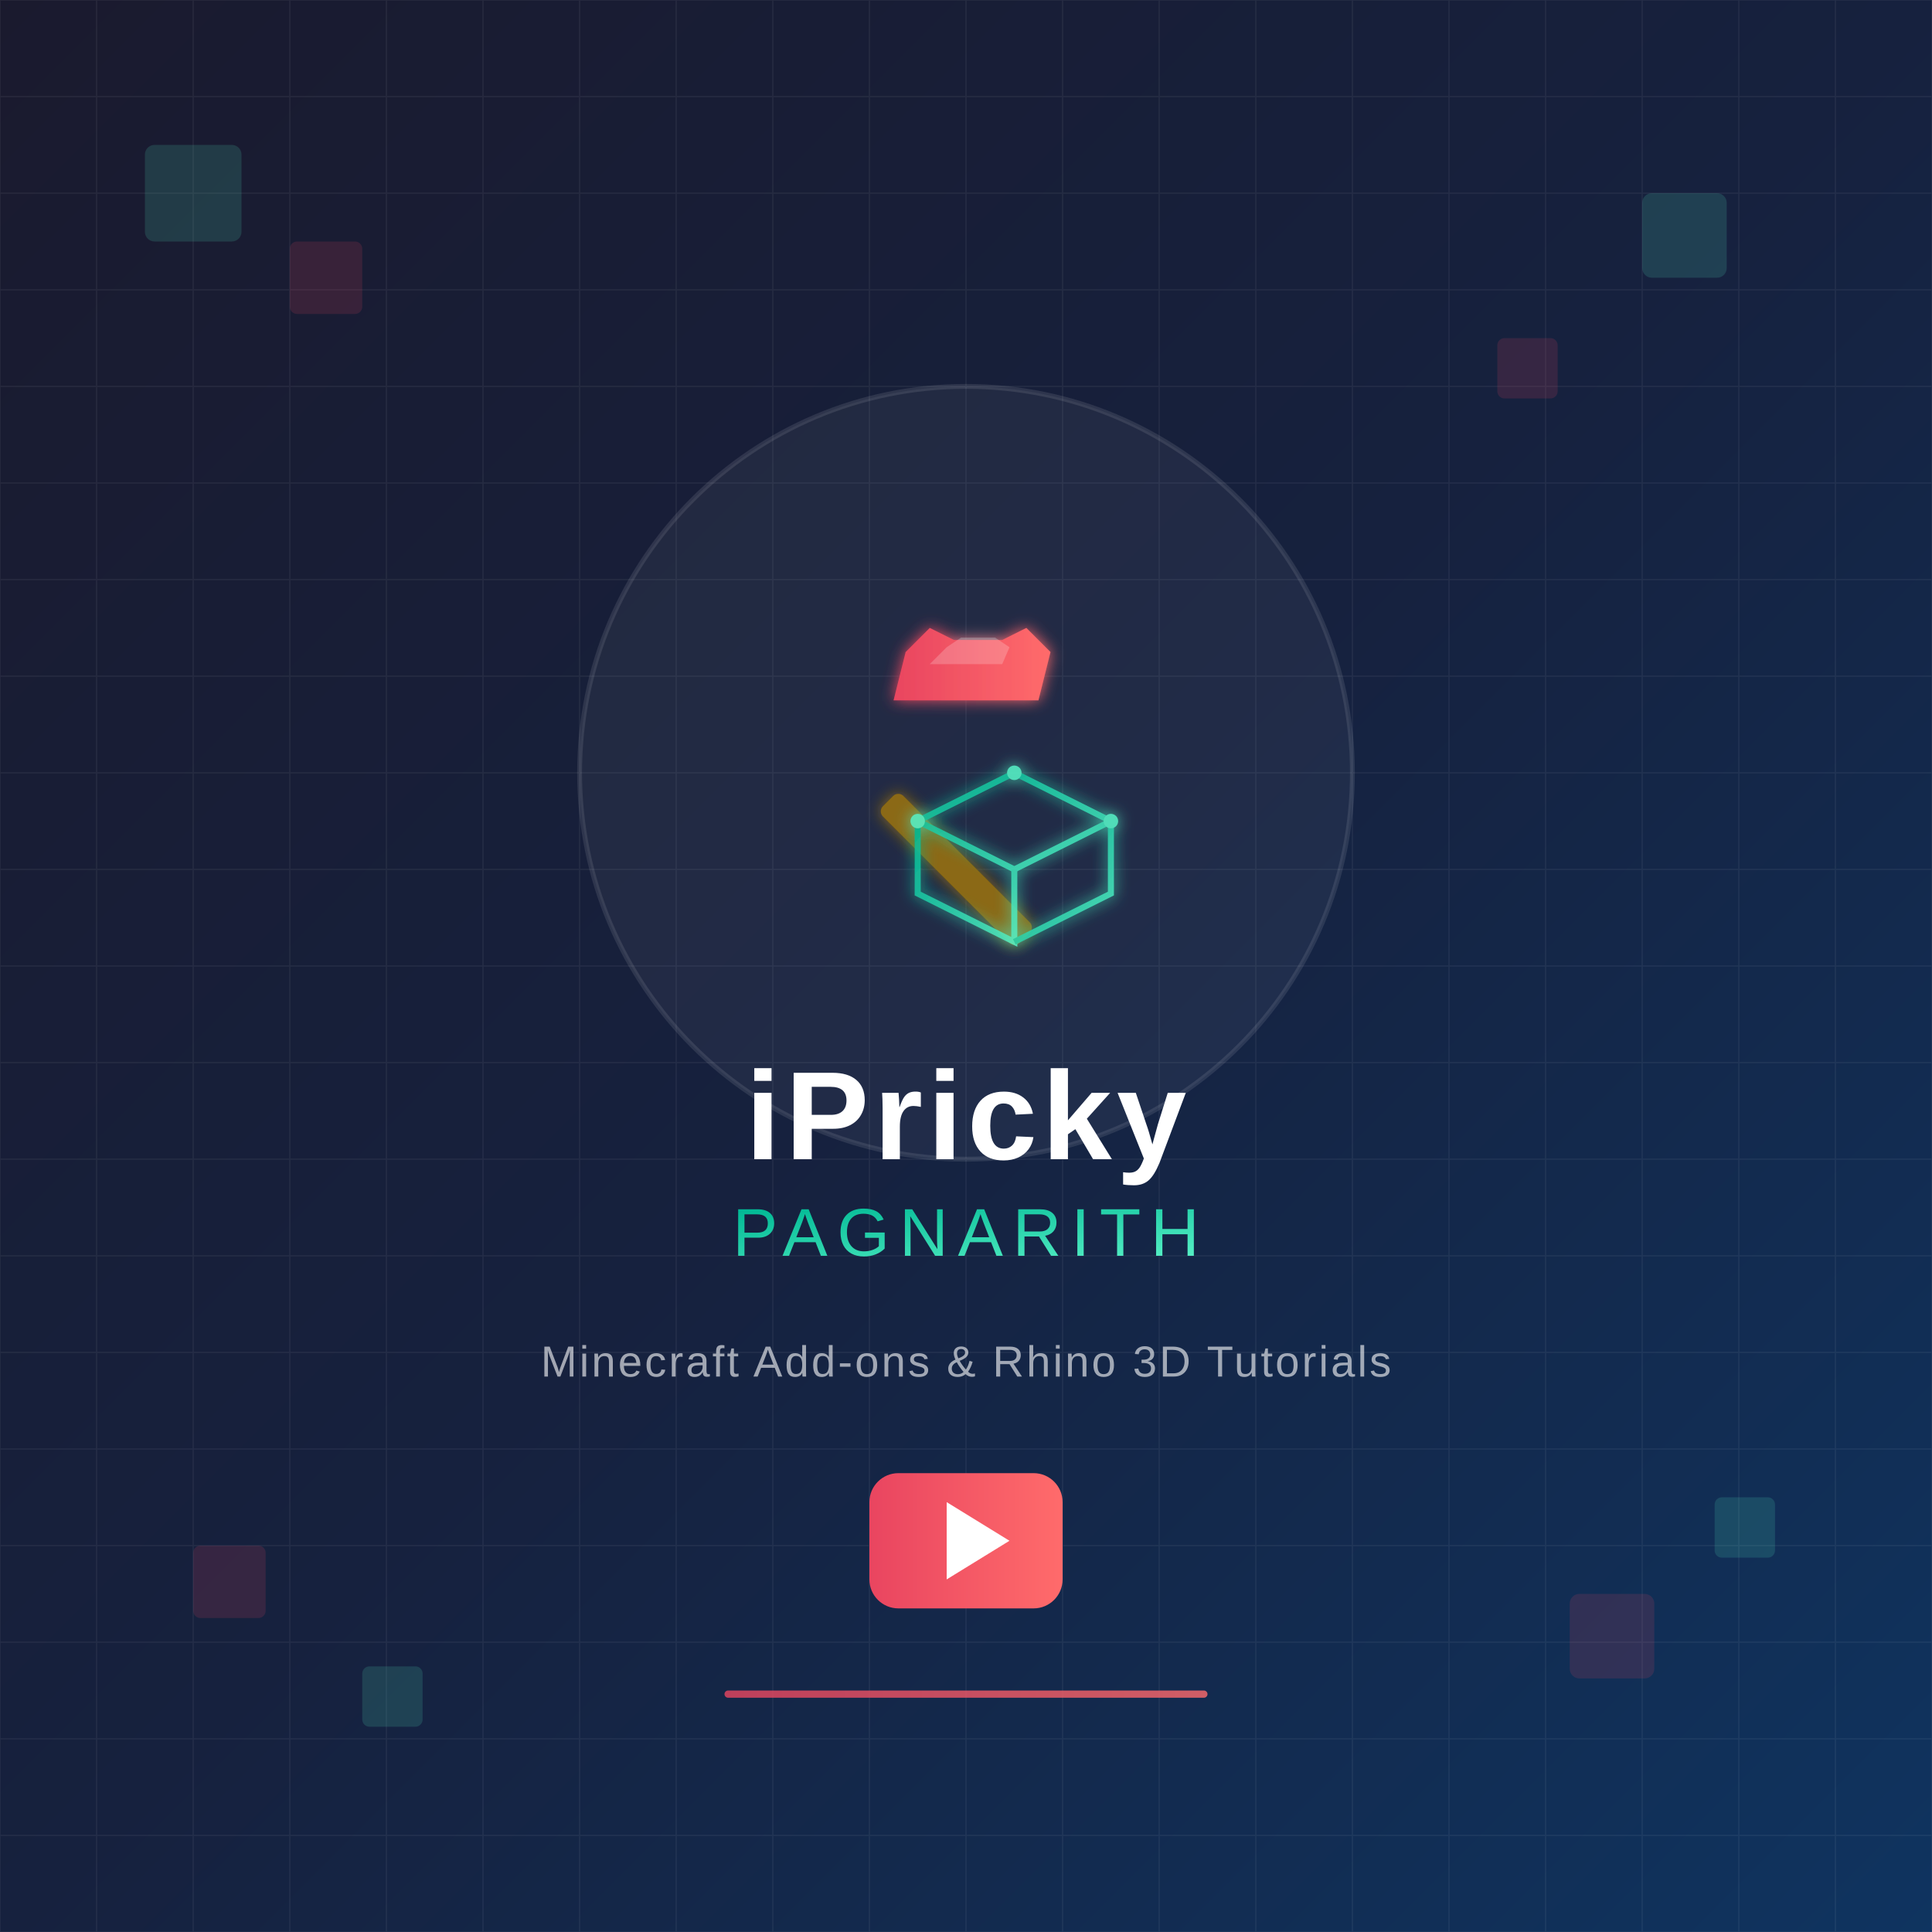
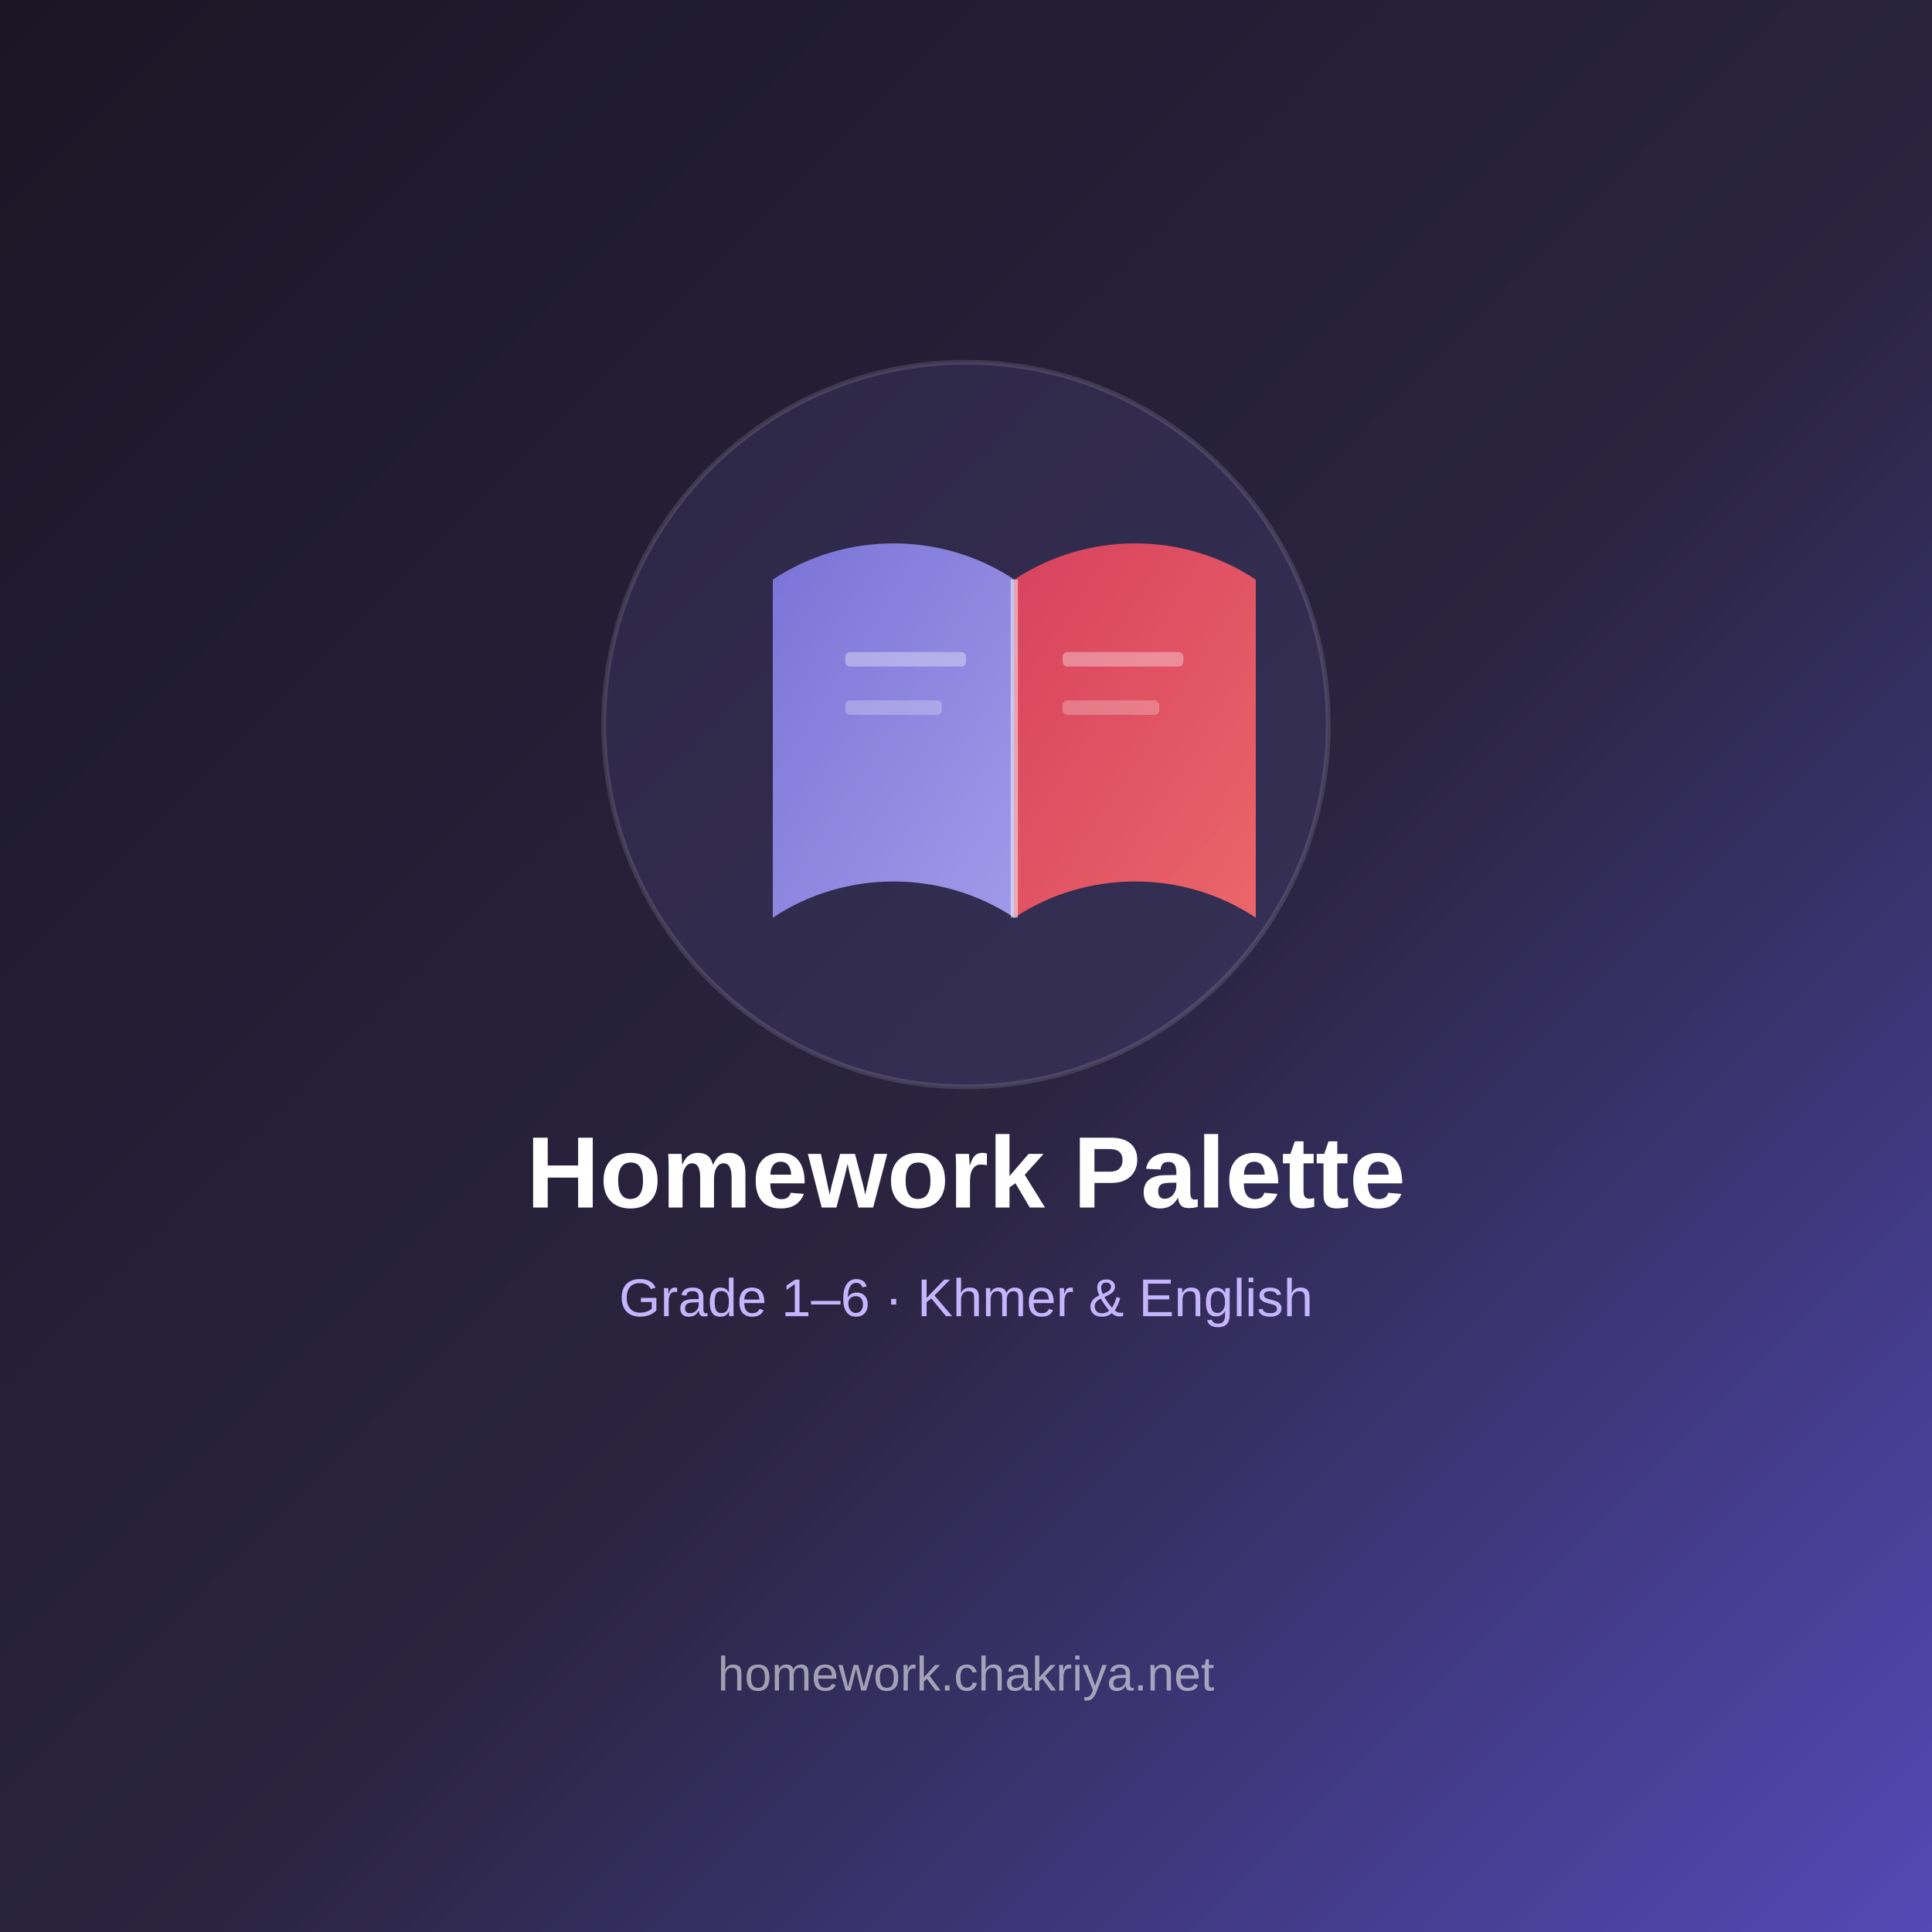
<svg xmlns="http://www.w3.org/2000/svg" width="800" height="800" viewBox="0 0 800 800">
  <defs>
    <linearGradient id="bg" x1="0%" y1="0%" x2="100%" y2="100%">
-       <stop offset="0%" style="stop-color:#1a1a2e" />
-       <stop offset="50%" style="stop-color:#16213e" />
-       <stop offset="100%" style="stop-color:#0f3460" />
+       <stop offset="0%" style="stop-color:#1a1625" />
+       <stop offset="55%" style="stop-color:#2a2440" />
+       <stop offset="100%" style="stop-color:#534ab7" />
    </linearGradient>
-     <linearGradient id="accent" x1="0%" y1="0%" x2="100%" y2="0%">
+     <linearGradient id="accent" x1="0%" y1="0%" x2="100%" y2="100%">
      <stop offset="0%" style="stop-color:#e94560" />
      <stop offset="100%" style="stop-color:#ff6b6b" />
    </linearGradient>
-     <linearGradient id="green" x1="0%" y1="0%" x2="100%" y2="100%">
-       <stop offset="0%" style="stop-color:#00b894" />
-       <stop offset="100%" style="stop-color:#55efc4" />
+     <linearGradient id="book" x1="0%" y1="0%" x2="100%" y2="100%">
+       <stop offset="0%" style="stop-color:#7f77dd" />
+       <stop offset="100%" style="stop-color:#a79ff0" />
    </linearGradient>
-     <filter id="glow">
-       <feGaussianBlur stdDeviation="3" result="blur" />
-       <feMerge>
-         <feMergeNode in="blur" />
-         <feMergeNode in="SourceGraphic" />
-       </feMerge>
-     </filter>
  </defs>
  <rect width="800" height="800" fill="url(#bg)" />
-   <g opacity="0.06">
-     <pattern id="grid" width="40" height="40" patternUnits="userSpaceOnUse">
-       <rect width="40" height="40" fill="none" stroke="#fff" stroke-width="0.5" />
-     </pattern>
-     <rect width="800" height="800" fill="url(#grid)" />
+   <circle cx="400" cy="300" r="150" fill="rgba(127,119,221,0.12)" stroke="rgba(255,255,255,0.12)" stroke-width="2" />
+   <g transform="translate(280,200)">
+     <path d="M40,40 C70,20 110,20 140,40 L140,180 C110,160 70,160 40,180 Z" fill="url(#book)" opacity="0.95" />
+     <path d="M140,40 C170,20 210,20 240,40 L240,180 C210,160 170,160 140,180 Z" fill="url(#accent)" opacity="0.9" />
+     <path d="M140,40 L140,180" stroke="rgba(255,255,255,0.5)" stroke-width="3" />
+     <rect x="70" y="70" width="50" height="6" rx="2" fill="rgba(255,255,255,0.35)" />
+     <rect x="70" y="90" width="40" height="6" rx="2" fill="rgba(255,255,255,0.25)" />
+     <rect x="160" y="70" width="50" height="6" rx="2" fill="rgba(255,255,255,0.35)" />
+     <rect x="160" y="90" width="40" height="6" rx="2" fill="rgba(255,255,255,0.25)" />
  </g>
-   <g opacity="0.15">
-     <rect x="60" y="60" width="40" height="40" rx="4" fill="#55efc4" />
-     <rect x="120" y="100" width="30" height="30" rx="3" fill="#e94560" />
-     <rect x="680" y="80" width="35" height="35" rx="4" fill="#55efc4" />
-     <rect x="620" y="140" width="25" height="25" rx="3" fill="#e94560" />
-     <rect x="80" y="640" width="30" height="30" rx="3" fill="#e94560" />
-     <rect x="150" y="690" width="25" height="25" rx="3" fill="#55efc4" />
-     <rect x="650" y="660" width="35" height="35" rx="4" fill="#e94560" />
-     <rect x="710" y="620" width="25" height="25" rx="3" fill="#55efc4" />
-   </g>
-   <circle cx="400" cy="320" r="160" fill="rgba(255,255,255,0.05)" stroke="rgba(255,255,255,0.1)" stroke-width="2" />
-   <g transform="translate(340, 240)" filter="url(#glow)">
-     <rect x="50" y="80" width="12" height="80" rx="3" fill="#8B6914" transform="rotate(-45, 56, 120)" />
-     <path d="M30,50 L90,50 L95,30 L85,20 L75,25 L55,25 L45,20 L35,30 Z" fill="url(#accent)" />
-     <path d="M45,35 L75,35 L78,28 L72,24 L58,24 L52,28 Z" fill="rgba(255,255,255,0.2)" />
-   </g>
-   <g transform="translate(380, 310)" opacity="0.9" filter="url(#glow)">
-     <path d="M0,30 L40,10 L80,30 L40,50 Z" fill="none" stroke="url(#green)" stroke-width="2.5" />
-     <path d="M0,30 L0,60 L40,80 L40,50" fill="none" stroke="url(#green)" stroke-width="2.5" />
-     <path d="M80,30 L80,60 L40,80" fill="none" stroke="url(#green)" stroke-width="2.5" />
-     <circle cx="40" cy="10" r="3" fill="#55efc4" />
-     <circle cx="0" cy="30" r="3" fill="#55efc4" />
-     <circle cx="80" cy="30" r="3" fill="#55efc4" />
-   </g>
-   <text x="400" y="480" text-anchor="middle" font-family="'Segoe UI', Arial, sans-serif" font-size="52" font-weight="800" fill="white" letter-spacing="2">
-     iPricky
-   </text>
-   <text x="400" y="520" text-anchor="middle" font-family="'Segoe UI', Arial, sans-serif" font-size="28" font-weight="400" fill="url(#green)" letter-spacing="4">
-     PAGNARITH
-   </text>
-   <text x="400" y="570" text-anchor="middle" font-family="'Segoe UI', Arial, sans-serif" font-size="18" fill="rgba(255,255,255,0.6)" letter-spacing="1">
-     Minecraft Add-ons &amp; Rhino 3D Tutorials
-   </text>
-   <g transform="translate(360, 610)">
-     <rect x="0" y="0" width="80" height="56" rx="12" fill="url(#accent)" />
-     <polygon points="32,12 32,44 58,28" fill="white" />
-   </g>
-   <rect x="300" y="700" width="200" height="3" rx="1.5" fill="url(#accent)" opacity="0.8" />
+   <text x="400" y="500" text-anchor="middle" font-family="'Segoe UI', Arial, sans-serif" font-size="42" font-weight="800" fill="white">Homework Palette</text>
+   <text x="400" y="545" text-anchor="middle" font-family="'Segoe UI', Arial, sans-serif" font-size="22" font-weight="500" fill="#c4b5fd">Grade 1–6 · Khmer &amp; English</text>
+   <text x="400" y="700" text-anchor="middle" font-family="'Segoe UI', Arial, sans-serif" font-size="20" fill="rgba(255,255,255,0.55)">homework.chakriya.net</text>
</svg>
